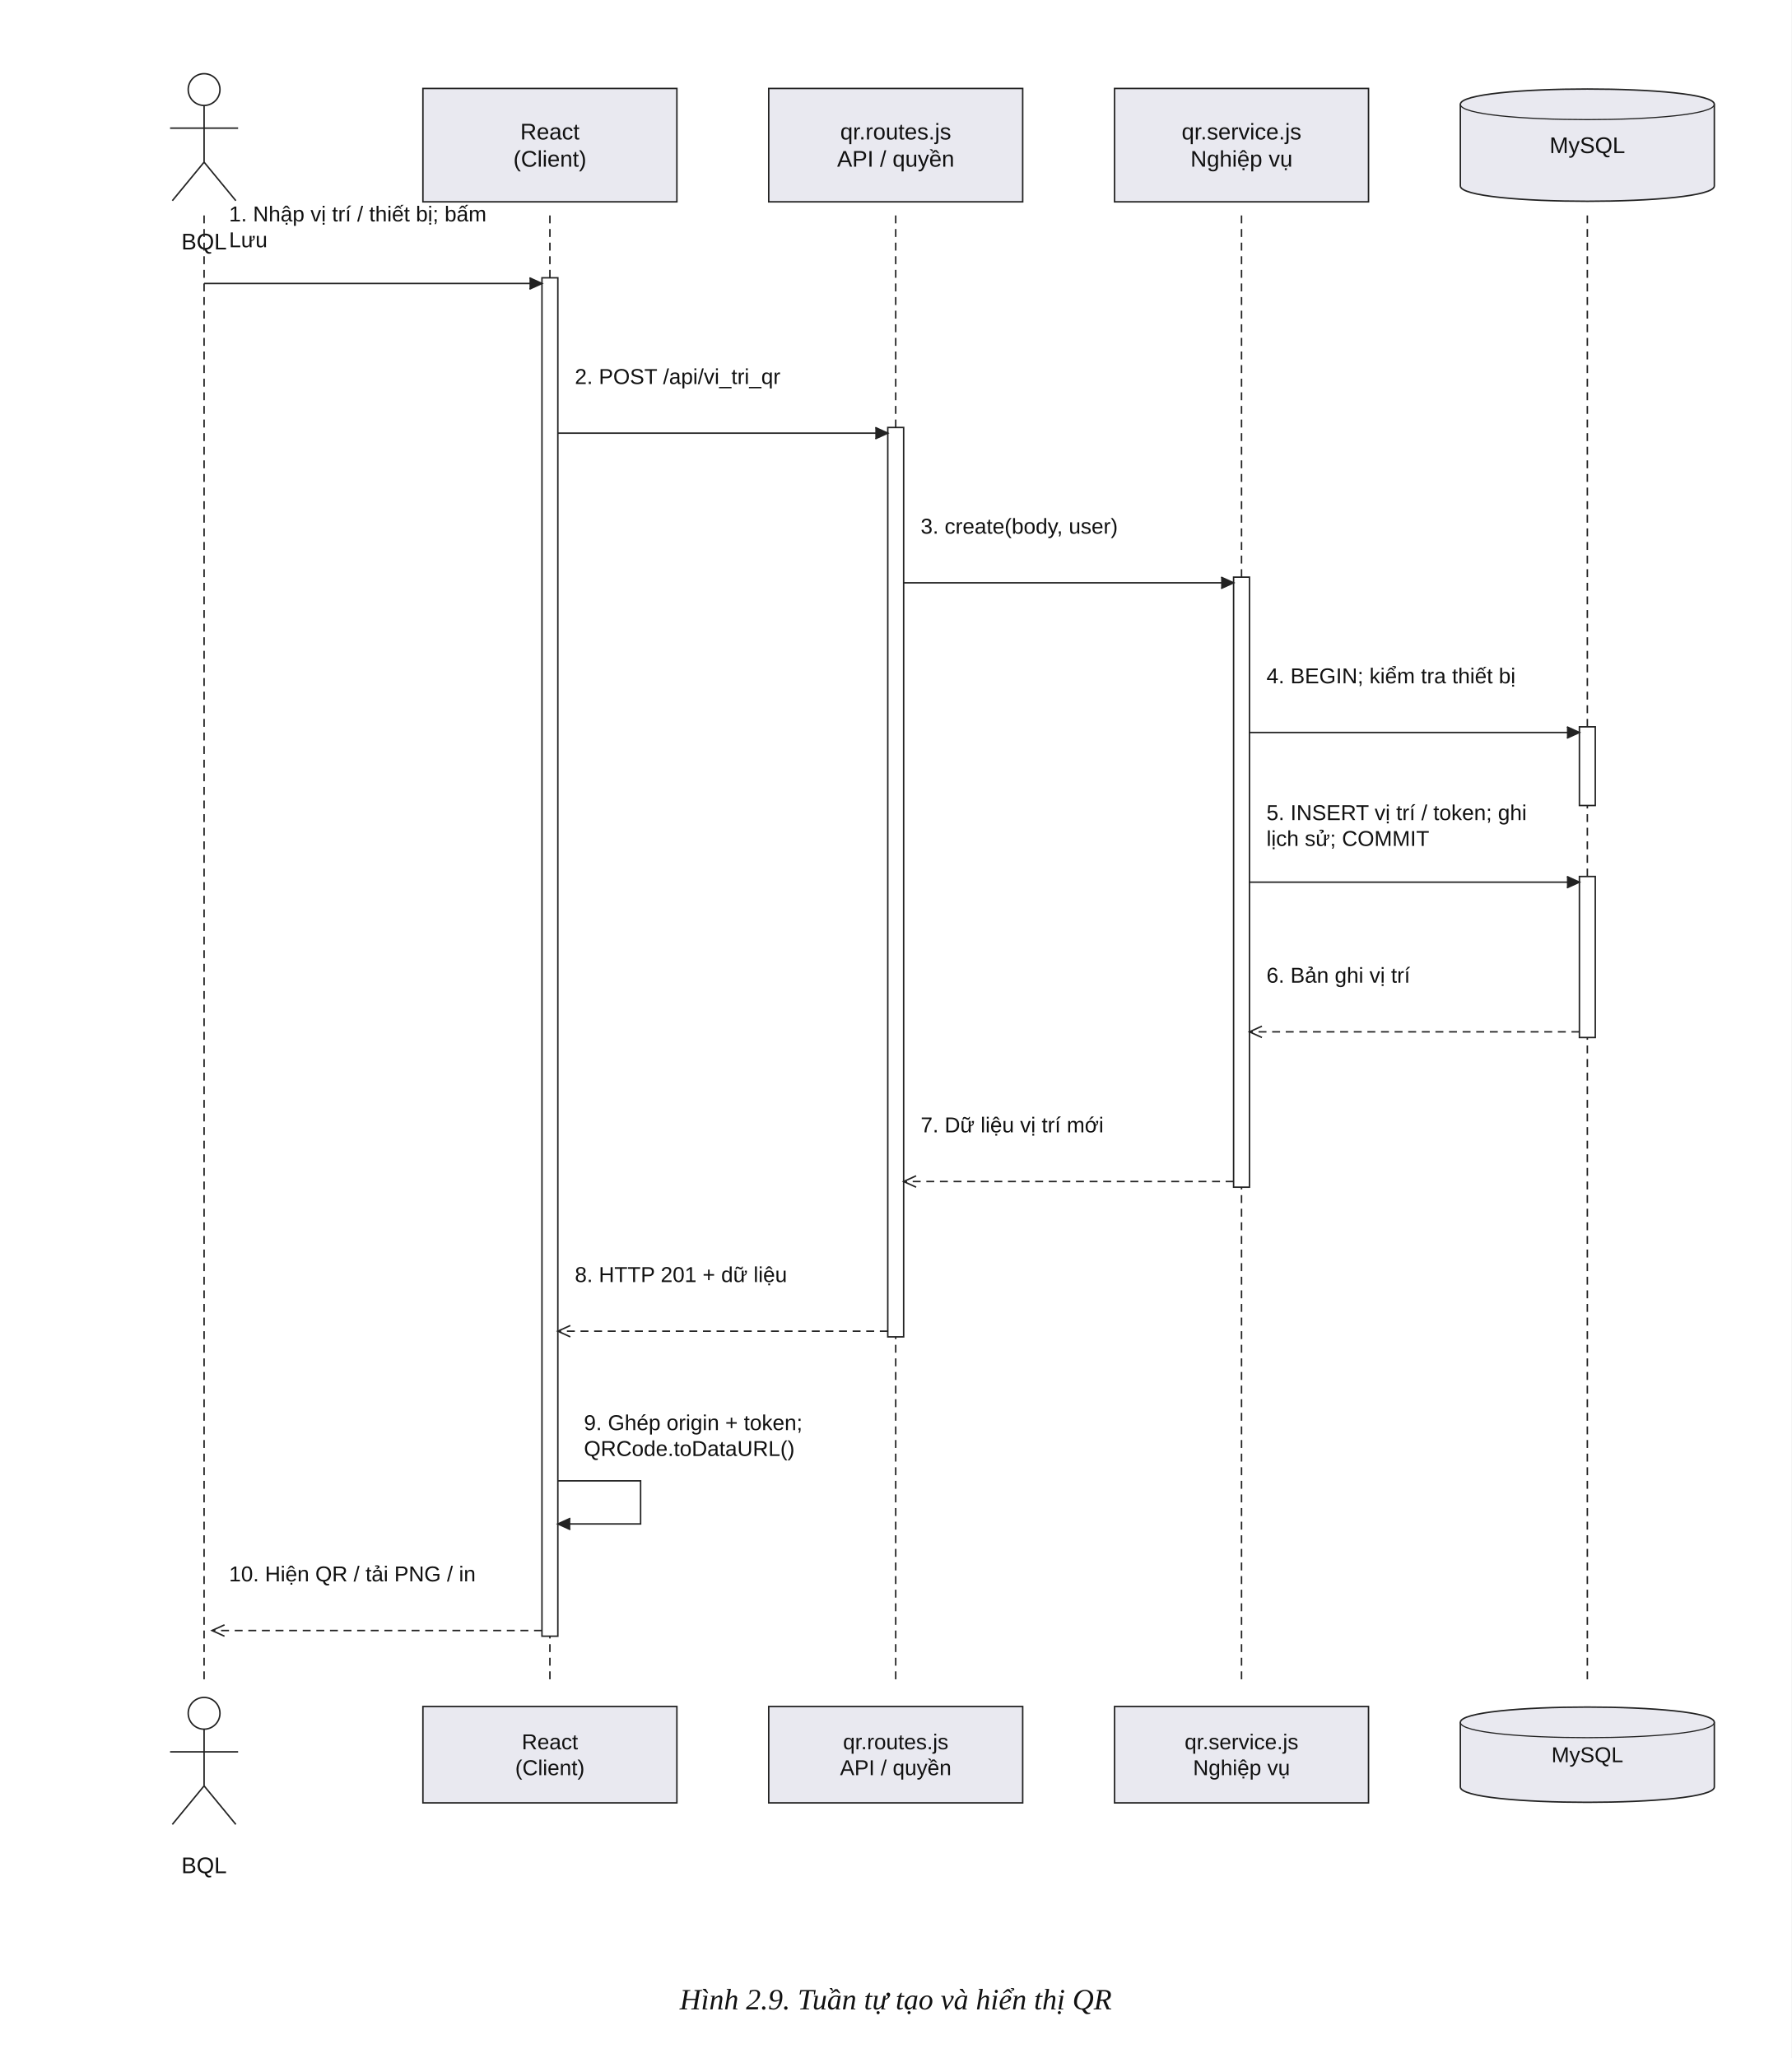
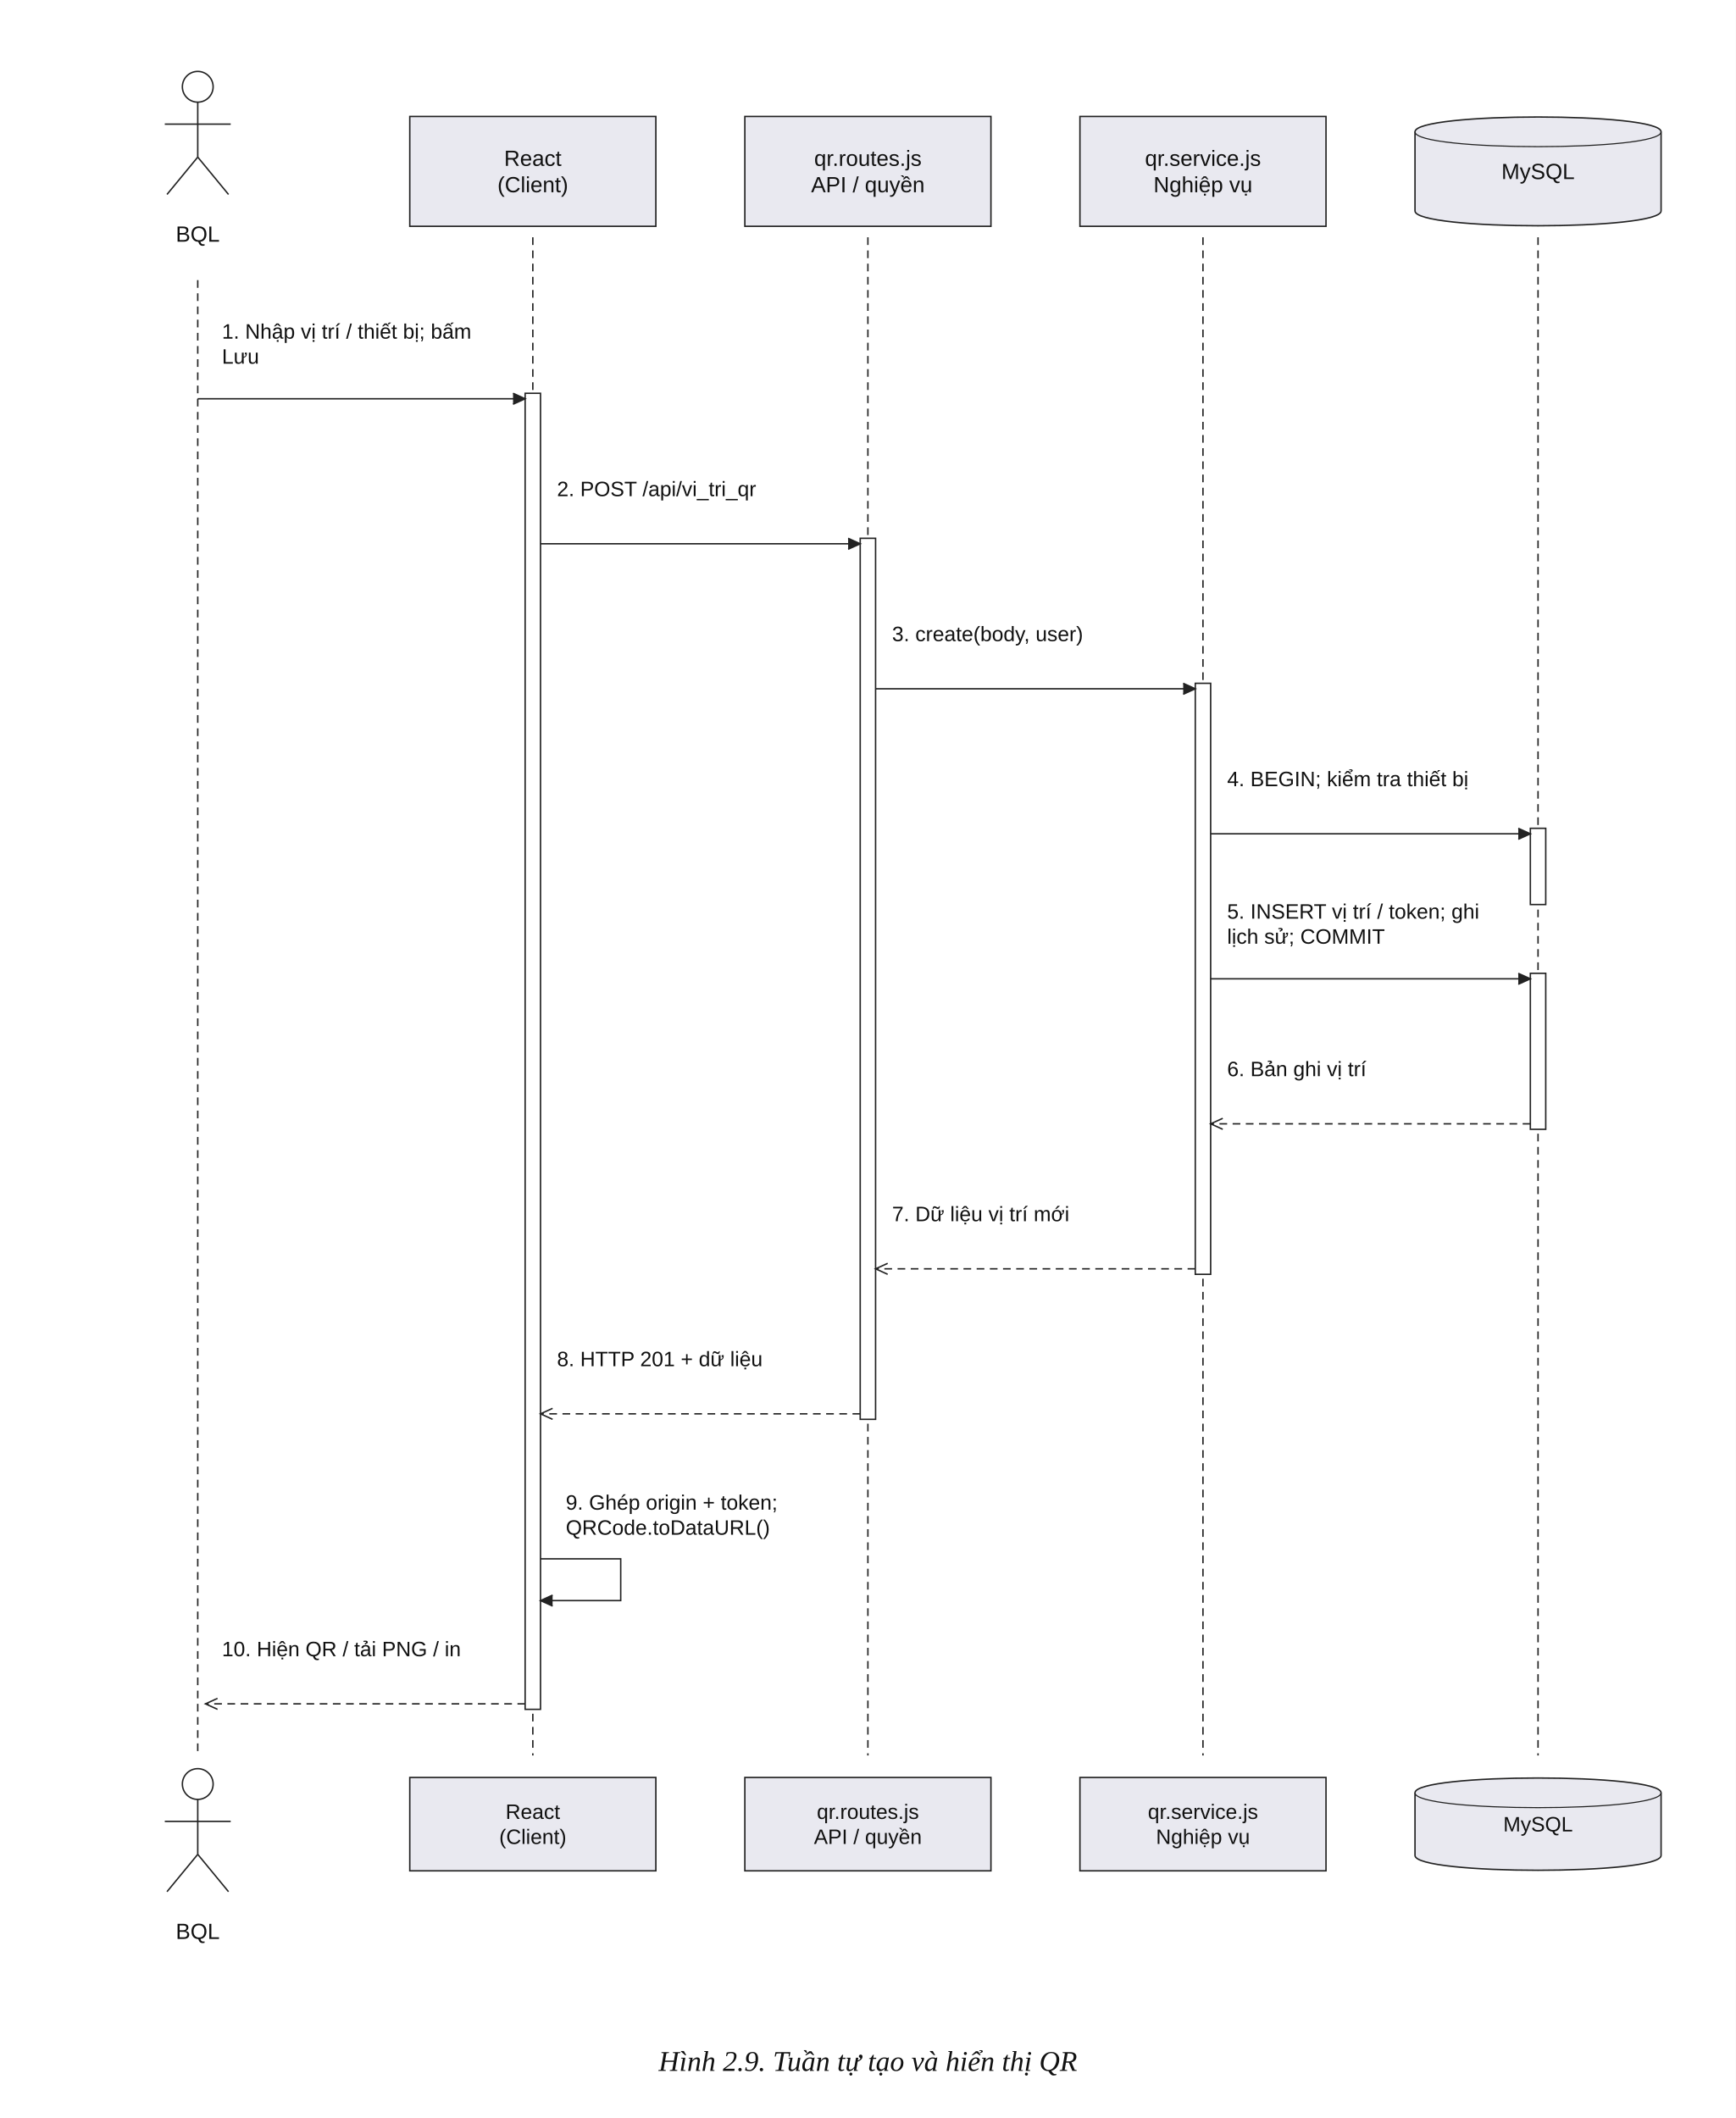
- <svg xmlns="http://www.w3.org/2000/svg" width="1580" height="1815" viewBox="0 0 1580 1815">
+ <svg xmlns="http://www.w3.org/2000/svg" width="1580" height="1928" viewBox="0 0 1580 1928">
  <rect width="100%" height="100%" fill="white" />
  <ellipse cx="180" cy="79" rx="14" ry="14" fill="#ffffff" stroke="#222222" stroke-width="1.3" />
  <polyline points="180,93 180,143" fill="none" stroke="#222222" stroke-width="1.3" />
  <polyline points="150,113 210,113" fill="none" stroke="#222222" stroke-width="1.3" />
  <polyline points="180,143 152,177" fill="none" stroke="#222222" stroke-width="1.3" />
  <polyline points="180,143 208,177" fill="none" stroke="#222222" stroke-width="1.3" />
  <rect x="105" y="181" width="150" height="64" rx="0" fill="none" stroke="none" stroke-width="1.3" />
  <text x="180" y="220" font-family="Arial, sans-serif" font-size="20" fill="#111111" text-anchor="middle">BQL</text>
-   <polyline points="180,190 180,1485" fill="none" stroke="#222222" stroke-width="1.3" stroke-dasharray="7 5" />
-   <ellipse cx="180" cy="1511" rx="14" ry="14" fill="#ffffff" stroke="#222222" stroke-width="1.3" />
-   <polyline points="180,1525 180,1575" fill="none" stroke="#222222" stroke-width="1.3" />
-   <polyline points="150,1545 210,1545" fill="none" stroke="#222222" stroke-width="1.3" />
-   <polyline points="180,1575 152,1609" fill="none" stroke="#222222" stroke-width="1.3" />
-   <polyline points="180,1575 208,1609" fill="none" stroke="#222222" stroke-width="1.3" />
-   <rect x="105" y="1613" width="150" height="64" rx="0" fill="none" stroke="none" stroke-width="1.3" />
-   <text x="180" y="1652" font-family="Arial, sans-serif" font-size="20" fill="#111111" text-anchor="middle">BQL</text>
-   <rect x="373" y="78" width="224" height="100" rx="0" fill="#e9e9f0" stroke="#222222" stroke-width="1.3" />
-   <text x="485" y="123" font-family="Arial, sans-serif" font-size="20" fill="#111111" text-anchor="middle">React</text>
-   <text x="485" y="147" font-family="Arial, sans-serif" font-size="20" fill="#111111" text-anchor="middle">(Client)</text>
-   <polyline points="485,190 485,1485" fill="none" stroke="#222222" stroke-width="1.3" stroke-dasharray="7 5" />
-   <rect x="373" y="1505" width="224" height="85" rx="0" fill="#e9e9f0" stroke="#222222" stroke-width="1.3" />
-   <text x="485" y="1542.75" font-family="Arial, sans-serif" font-size="19" fill="#111111" text-anchor="middle">React</text>
-   <text x="485" y="1565.55" font-family="Arial, sans-serif" font-size="19" fill="#111111" text-anchor="middle">(Client)</text>
-   <rect x="678" y="78" width="224" height="100" rx="0" fill="#e9e9f0" stroke="#222222" stroke-width="1.3" />
-   <text x="790" y="123" font-family="Arial, sans-serif" font-size="20" fill="#111111" text-anchor="middle">qr.routes.js</text>
-   <text x="790" y="147" font-family="Arial, sans-serif" font-size="20" fill="#111111" text-anchor="middle">API / quyền</text>
-   <polyline points="790,190 790,1485" fill="none" stroke="#222222" stroke-width="1.3" stroke-dasharray="7 5" />
-   <rect x="678" y="1505" width="224" height="85" rx="0" fill="#e9e9f0" stroke="#222222" stroke-width="1.3" />
-   <text x="790" y="1542.75" font-family="Arial, sans-serif" font-size="19" fill="#111111" text-anchor="middle">qr.routes.js</text>
-   <text x="790" y="1565.55" font-family="Arial, sans-serif" font-size="19" fill="#111111" text-anchor="middle">API / quyền</text>
-   <rect x="983" y="78" width="224" height="100" rx="0" fill="#e9e9f0" stroke="#222222" stroke-width="1.3" />
-   <text x="1095" y="123" font-family="Arial, sans-serif" font-size="20" fill="#111111" text-anchor="middle">qr.service.js</text>
-   <text x="1095" y="147" font-family="Arial, sans-serif" font-size="20" fill="#111111" text-anchor="middle">Nghiệp vụ</text>
-   <polyline points="1095,190 1095,1485" fill="none" stroke="#222222" stroke-width="1.3" stroke-dasharray="7 5" />
-   <rect x="983" y="1505" width="224" height="85" rx="0" fill="#e9e9f0" stroke="#222222" stroke-width="1.3" />
-   <text x="1095" y="1542.75" font-family="Arial, sans-serif" font-size="19" fill="#111111" text-anchor="middle">qr.service.js</text>
-   <text x="1095" y="1565.55" font-family="Arial, sans-serif" font-size="19" fill="#111111" text-anchor="middle">Nghiệp vụ</text>
-   <path d="M1288,92 C1288,74 1512,74 1512,92 L1512,164 C1512,182 1288,182 1288,164 Z" fill="#e9e9f0" stroke="#222222" stroke-width="1.3" />
-   <path d="M1288,92 C1288,110 1512,110 1512,92" fill="none" stroke="#222222" />
-   <text x="1400" y="135" font-family="Arial, sans-serif" font-size="20" fill="#111111" text-anchor="middle">MySQL</text>
-   <polyline points="1400,190 1400,1485" fill="none" stroke="#222222" stroke-width="1.3" stroke-dasharray="7 5" />
-   <path d="M1288,1519 C1288,1501 1512,1501 1512,1519 L1512,1576 C1512,1594 1288,1594 1288,1576 Z" fill="#e9e9f0" stroke="#222222" stroke-width="1.3" />
-   <path d="M1288,1519 C1288,1537 1512,1537 1512,1519" fill="none" stroke="#222222" />
-   <text x="1400" y="1554.15" font-family="Arial, sans-serif" font-size="19" fill="#111111" text-anchor="middle">MySQL</text>
-   <rect x="1393" y="773" width="14" height="142" rx="0" fill="#ffffff" stroke="#222222" stroke-width="1.3" />
-   <rect x="1088" y="509" width="14" height="538" rx="0" fill="#ffffff" stroke="#222222" stroke-width="1.3" />
-   <rect x="783" y="377" width="14" height="802" rx="0" fill="#ffffff" stroke="#222222" stroke-width="1.3" />
-   <rect x="478" y="245" width="14" height="1198" rx="0" fill="#ffffff" stroke="#222222" stroke-width="1.3" />
-   <rect x="1393" y="641" width="14" height="69.4" rx="0" fill="#ffffff" stroke="#222222" stroke-width="1.3" />
-   <polyline points="180,250 478,250" fill="none" stroke="#222222" stroke-width="1.3" />
-   <polyline points="467,255 478,250 467,245" fill="#222222" stroke="#222222" stroke-width="1.3" />
-   <rect x="194" y="156" width="277" height="88" rx="0" fill="none" stroke="none" stroke-width="1.3" />
-   <text x="202" y="195.25" font-family="Arial, sans-serif" font-size="19" fill="#111111" text-anchor="start">1. Nhập vị trí / thiết bị; bấm</text>
-   <text x="202" y="218.05" font-family="Arial, sans-serif" font-size="19" fill="#111111" text-anchor="start">Lưu</text>
-   <polyline points="492,382 783,382" fill="none" stroke="#222222" stroke-width="1.3" />
-   <polyline points="772,387 783,382 772,377" fill="#222222" stroke="#222222" stroke-width="1.3" />
-   <rect x="499" y="288" width="277" height="88" rx="0" fill="none" stroke="none" stroke-width="1.3" />
-   <text x="507" y="338.65" font-family="Arial, sans-serif" font-size="19" fill="#111111" text-anchor="start">2. POST /api/vi_tri_qr</text>
-   <polyline points="797,514 1088,514" fill="none" stroke="#222222" stroke-width="1.3" />
-   <polyline points="1077,519 1088,514 1077,509" fill="#222222" stroke="#222222" stroke-width="1.3" />
-   <rect x="804" y="420" width="277" height="88" rx="0" fill="none" stroke="none" stroke-width="1.3" />
-   <text x="812" y="470.65" font-family="Arial, sans-serif" font-size="19" fill="#111111" text-anchor="start">3. create(body, user)</text>
-   <polyline points="1102,646 1393,646" fill="none" stroke="#222222" stroke-width="1.3" />
-   <polyline points="1382,651 1393,646 1382,641" fill="#222222" stroke="#222222" stroke-width="1.3" />
-   <rect x="1109" y="552" width="277" height="88" rx="0" fill="none" stroke="none" stroke-width="1.3" />
-   <text x="1117" y="602.65" font-family="Arial, sans-serif" font-size="19" fill="#111111" text-anchor="start">4. BEGIN; kiểm tra thiết bị</text>
-   <polyline points="1102,778 1393,778" fill="none" stroke="#222222" stroke-width="1.3" />
-   <polyline points="1382,783 1393,778 1382,773" fill="#222222" stroke="#222222" stroke-width="1.3" />
-   <rect x="1109" y="684" width="277" height="88" rx="0" fill="none" stroke="none" stroke-width="1.3" />
-   <text x="1117" y="723.25" font-family="Arial, sans-serif" font-size="19" fill="#111111" text-anchor="start">5. INSERT vị trí / token; ghi</text>
-   <text x="1117" y="746.05" font-family="Arial, sans-serif" font-size="19" fill="#111111" text-anchor="start">lịch sử; COMMIT</text>
-   <polyline points="1393,910 1102,910" fill="none" stroke="#222222" stroke-width="1.3" stroke-dasharray="7 5" />
-   <polyline points="1113,905 1102,910 1113,915" fill="none" stroke="#222222" stroke-width="1.3" />
-   <rect x="1109" y="816" width="277" height="88" rx="0" fill="none" stroke="none" stroke-width="1.3" />
-   <text x="1117" y="866.65" font-family="Arial, sans-serif" font-size="19" fill="#111111" text-anchor="start">6. Bản ghi vị trí</text>
-   <polyline points="1088,1042 797,1042" fill="none" stroke="#222222" stroke-width="1.3" stroke-dasharray="7 5" />
-   <polyline points="808,1037 797,1042 808,1047" fill="none" stroke="#222222" stroke-width="1.3" />
-   <rect x="804" y="948" width="277" height="88" rx="0" fill="none" stroke="none" stroke-width="1.3" />
-   <text x="812" y="998.65" font-family="Arial, sans-serif" font-size="19" fill="#111111" text-anchor="start">7. Dữ liệu vị trí mới</text>
-   <polyline points="783,1174 492,1174" fill="none" stroke="#222222" stroke-width="1.3" stroke-dasharray="7 5" />
-   <polyline points="503,1169 492,1174 503,1179" fill="none" stroke="#222222" stroke-width="1.3" />
-   <rect x="499" y="1080" width="277" height="88" rx="0" fill="none" stroke="none" stroke-width="1.3" />
-   <text x="507" y="1130.65" font-family="Arial, sans-serif" font-size="19" fill="#111111" text-anchor="start">8. HTTP 201 + dữ liệu</text>
-   <polyline points="492,1306 565,1306 565,1344 492,1344" fill="none" stroke="#222222" stroke-width="1.3" />
-   <polyline points="503,1339 492,1344 503,1349" fill="#222222" stroke="#222222" stroke-width="1.3" />
-   <rect x="507" y="1230" width="245" height="72" rx="0" fill="none" stroke="none" stroke-width="1.3" />
-   <text x="515" y="1261.25" font-family="Arial, sans-serif" font-size="19" fill="#111111" text-anchor="start">9. Ghép origin + token;</text>
-   <text x="515" y="1284.05" font-family="Arial, sans-serif" font-size="19" fill="#111111" text-anchor="start">QRCode.toDataURL()</text>
-   <polyline points="478,1438 187,1438" fill="none" stroke="#222222" stroke-width="1.3" stroke-dasharray="7 5" />
-   <polyline points="198,1433 187,1438 198,1443" fill="none" stroke="#222222" stroke-width="1.3" />
-   <rect x="194" y="1344" width="277" height="88" rx="0" fill="none" stroke="none" stroke-width="1.3" />
-   <text x="202" y="1394.65" font-family="Arial, sans-serif" font-size="19" fill="#111111" text-anchor="start">10. Hiện QR / tải PNG / in</text>
-   <rect x="25" y="1738" width="1530" height="50" rx="0" fill="none" stroke="none" stroke-width="1.3" />
-   <text x="790" y="1772.1" font-family="Times New Roman, serif" font-size="26" fill="#111111" text-anchor="middle" font-style="italic">Hình 2.9. Tuần tự tạo và hiển thị QR</text>
+   <polyline points="180,255 180,1598" fill="none" stroke="#222222" stroke-width="1.3" stroke-dasharray="7 5" />
+   <ellipse cx="180" cy="1624" rx="14" ry="14" fill="#ffffff" stroke="#222222" stroke-width="1.3" />
+   <polyline points="180,1638 180,1688" fill="none" stroke="#222222" stroke-width="1.3" />
+   <polyline points="150,1658 210,1658" fill="none" stroke="#222222" stroke-width="1.3" />
+   <polyline points="180,1688 152,1722" fill="none" stroke="#222222" stroke-width="1.3" />
+   <polyline points="180,1688 208,1722" fill="none" stroke="#222222" stroke-width="1.3" />
+   <rect x="105" y="1726" width="150" height="64" rx="0" fill="none" stroke="none" stroke-width="1.3" />
+   <text x="180" y="1765" font-family="Arial, sans-serif" font-size="20" fill="#111111" text-anchor="middle">BQL</text>
+   <rect x="373" y="106" width="224" height="100" rx="0" fill="#e9e9f0" stroke="#222222" stroke-width="1.3" />
+   <text x="485" y="151" font-family="Arial, sans-serif" font-size="20" fill="#111111" text-anchor="middle">React</text>
+   <text x="485" y="175" font-family="Arial, sans-serif" font-size="20" fill="#111111" text-anchor="middle">(Client)</text>
+   <polyline points="485,216 485,1598" fill="none" stroke="#222222" stroke-width="1.3" stroke-dasharray="7 5" />
+   <rect x="373" y="1618" width="224" height="85" rx="0" fill="#e9e9f0" stroke="#222222" stroke-width="1.3" />
+   <text x="485" y="1655.75" font-family="Arial, sans-serif" font-size="19" fill="#111111" text-anchor="middle">React</text>
+   <text x="485" y="1678.55" font-family="Arial, sans-serif" font-size="19" fill="#111111" text-anchor="middle">(Client)</text>
+   <rect x="678" y="106" width="224" height="100" rx="0" fill="#e9e9f0" stroke="#222222" stroke-width="1.3" />
+   <text x="790" y="151" font-family="Arial, sans-serif" font-size="20" fill="#111111" text-anchor="middle">qr.routes.js</text>
+   <text x="790" y="175" font-family="Arial, sans-serif" font-size="20" fill="#111111" text-anchor="middle">API / quyền</text>
+   <polyline points="790,216 790,1598" fill="none" stroke="#222222" stroke-width="1.3" stroke-dasharray="7 5" />
+   <rect x="678" y="1618" width="224" height="85" rx="0" fill="#e9e9f0" stroke="#222222" stroke-width="1.3" />
+   <text x="790" y="1655.75" font-family="Arial, sans-serif" font-size="19" fill="#111111" text-anchor="middle">qr.routes.js</text>
+   <text x="790" y="1678.55" font-family="Arial, sans-serif" font-size="19" fill="#111111" text-anchor="middle">API / quyền</text>
+   <rect x="983" y="106" width="224" height="100" rx="0" fill="#e9e9f0" stroke="#222222" stroke-width="1.3" />
+   <text x="1095" y="151" font-family="Arial, sans-serif" font-size="20" fill="#111111" text-anchor="middle">qr.service.js</text>
+   <text x="1095" y="175" font-family="Arial, sans-serif" font-size="20" fill="#111111" text-anchor="middle">Nghiệp vụ</text>
+   <polyline points="1095,216 1095,1598" fill="none" stroke="#222222" stroke-width="1.3" stroke-dasharray="7 5" />
+   <rect x="983" y="1618" width="224" height="85" rx="0" fill="#e9e9f0" stroke="#222222" stroke-width="1.3" />
+   <text x="1095" y="1655.75" font-family="Arial, sans-serif" font-size="19" fill="#111111" text-anchor="middle">qr.service.js</text>
+   <text x="1095" y="1678.55" font-family="Arial, sans-serif" font-size="19" fill="#111111" text-anchor="middle">Nghiệp vụ</text>
+   <path d="M1288,120 C1288,102 1512,102 1512,120 L1512,192 C1512,210 1288,210 1288,192 Z" fill="#e9e9f0" stroke="#222222" stroke-width="1.3" />
+   <path d="M1288,120 C1288,138 1512,138 1512,120" fill="none" stroke="#222222" />
+   <text x="1400" y="163" font-family="Arial, sans-serif" font-size="20" fill="#111111" text-anchor="middle">MySQL</text>
+   <polyline points="1400,216 1400,1598" fill="none" stroke="#222222" stroke-width="1.3" stroke-dasharray="7 5" />
+   <path d="M1288,1632 C1288,1614 1512,1614 1512,1632 L1512,1689 C1512,1707 1288,1707 1288,1689 Z" fill="#e9e9f0" stroke="#222222" stroke-width="1.3" />
+   <path d="M1288,1632 C1288,1650 1512,1650 1512,1632" fill="none" stroke="#222222" />
+   <text x="1400" y="1667.15" font-family="Arial, sans-serif" font-size="19" fill="#111111" text-anchor="middle">MySQL</text>
+   <rect x="1393" y="886" width="14" height="142" rx="0" fill="#ffffff" stroke="#222222" stroke-width="1.3" />
+   <rect x="1088" y="622" width="14" height="538" rx="0" fill="#ffffff" stroke="#222222" stroke-width="1.3" />
+   <rect x="783" y="490" width="14" height="802" rx="0" fill="#ffffff" stroke="#222222" stroke-width="1.3" />
+   <rect x="478" y="358" width="14" height="1198" rx="0" fill="#ffffff" stroke="#222222" stroke-width="1.3" />
+   <rect x="1393" y="754" width="14" height="69.4" rx="0" fill="#ffffff" stroke="#222222" stroke-width="1.3" />
+   <polyline points="180,363 478,363" fill="none" stroke="#222222" stroke-width="1.3" />
+   <polyline points="467,368 478,363 467,358" fill="#222222" stroke="#222222" stroke-width="1.3" />
+   <rect x="194" y="269" width="277" height="88" rx="0" fill="none" stroke="none" stroke-width="1.3" />
+   <text x="202" y="308.25" font-family="Arial, sans-serif" font-size="19" fill="#111111" text-anchor="start">1. Nhập vị trí / thiết bị; bấm</text>
+   <text x="202" y="331.05" font-family="Arial, sans-serif" font-size="19" fill="#111111" text-anchor="start">Lưu</text>
+   <polyline points="492,495 783,495" fill="none" stroke="#222222" stroke-width="1.3" />
+   <polyline points="772,500 783,495 772,490" fill="#222222" stroke="#222222" stroke-width="1.3" />
+   <rect x="499" y="401" width="277" height="88" rx="0" fill="none" stroke="none" stroke-width="1.3" />
+   <text x="507" y="451.65" font-family="Arial, sans-serif" font-size="19" fill="#111111" text-anchor="start">2. POST /api/vi_tri_qr</text>
+   <polyline points="797,627 1088,627" fill="none" stroke="#222222" stroke-width="1.3" />
+   <polyline points="1077,632 1088,627 1077,622" fill="#222222" stroke="#222222" stroke-width="1.3" />
+   <rect x="804" y="533" width="277" height="88" rx="0" fill="none" stroke="none" stroke-width="1.3" />
+   <text x="812" y="583.65" font-family="Arial, sans-serif" font-size="19" fill="#111111" text-anchor="start">3. create(body, user)</text>
+   <polyline points="1102,759 1393,759" fill="none" stroke="#222222" stroke-width="1.3" />
+   <polyline points="1382,764 1393,759 1382,754" fill="#222222" stroke="#222222" stroke-width="1.3" />
+   <rect x="1109" y="665" width="277" height="88" rx="0" fill="none" stroke="none" stroke-width="1.3" />
+   <text x="1117" y="715.65" font-family="Arial, sans-serif" font-size="19" fill="#111111" text-anchor="start">4. BEGIN; kiểm tra thiết bị</text>
+   <polyline points="1102,891 1393,891" fill="none" stroke="#222222" stroke-width="1.3" />
+   <polyline points="1382,896 1393,891 1382,886" fill="#222222" stroke="#222222" stroke-width="1.3" />
+   <rect x="1109" y="797" width="277" height="88" rx="0" fill="none" stroke="none" stroke-width="1.3" />
+   <text x="1117" y="836.25" font-family="Arial, sans-serif" font-size="19" fill="#111111" text-anchor="start">5. INSERT vị trí / token; ghi</text>
+   <text x="1117" y="859.05" font-family="Arial, sans-serif" font-size="19" fill="#111111" text-anchor="start">lịch sử; COMMIT</text>
+   <polyline points="1393,1023 1102,1023" fill="none" stroke="#222222" stroke-width="1.3" stroke-dasharray="7 5" />
+   <polyline points="1113,1018 1102,1023 1113,1028" fill="none" stroke="#222222" stroke-width="1.3" />
+   <rect x="1109" y="929" width="277" height="88" rx="0" fill="none" stroke="none" stroke-width="1.3" />
+   <text x="1117" y="979.65" font-family="Arial, sans-serif" font-size="19" fill="#111111" text-anchor="start">6. Bản ghi vị trí</text>
+   <polyline points="1088,1155 797,1155" fill="none" stroke="#222222" stroke-width="1.3" stroke-dasharray="7 5" />
+   <polyline points="808,1150 797,1155 808,1160" fill="none" stroke="#222222" stroke-width="1.3" />
+   <rect x="804" y="1061" width="277" height="88" rx="0" fill="none" stroke="none" stroke-width="1.3" />
+   <text x="812" y="1111.65" font-family="Arial, sans-serif" font-size="19" fill="#111111" text-anchor="start">7. Dữ liệu vị trí mới</text>
+   <polyline points="783,1287 492,1287" fill="none" stroke="#222222" stroke-width="1.3" stroke-dasharray="7 5" />
+   <polyline points="503,1282 492,1287 503,1292" fill="none" stroke="#222222" stroke-width="1.3" />
+   <rect x="499" y="1193" width="277" height="88" rx="0" fill="none" stroke="none" stroke-width="1.3" />
+   <text x="507" y="1243.65" font-family="Arial, sans-serif" font-size="19" fill="#111111" text-anchor="start">8. HTTP 201 + dữ liệu</text>
+   <polyline points="492,1419 565,1419 565,1457 492,1457" fill="none" stroke="#222222" stroke-width="1.3" />
+   <polyline points="503,1452 492,1457 503,1462" fill="#222222" stroke="#222222" stroke-width="1.3" />
+   <rect x="507" y="1343" width="245" height="72" rx="0" fill="none" stroke="none" stroke-width="1.3" />
+   <text x="515" y="1374.25" font-family="Arial, sans-serif" font-size="19" fill="#111111" text-anchor="start">9. Ghép origin + token;</text>
+   <text x="515" y="1397.05" font-family="Arial, sans-serif" font-size="19" fill="#111111" text-anchor="start">QRCode.toDataURL()</text>
+   <polyline points="478,1551 187,1551" fill="none" stroke="#222222" stroke-width="1.3" stroke-dasharray="7 5" />
+   <polyline points="198,1546 187,1551 198,1556" fill="none" stroke="#222222" stroke-width="1.3" />
+   <rect x="194" y="1457" width="277" height="88" rx="0" fill="none" stroke="none" stroke-width="1.3" />
+   <text x="202" y="1507.65" font-family="Arial, sans-serif" font-size="19" fill="#111111" text-anchor="start">10. Hiện QR / tải PNG / in</text>
+   <rect x="25" y="1851" width="1530" height="50" rx="0" fill="none" stroke="none" stroke-width="1.3" />
+   <text x="790" y="1885.1" font-family="Times New Roman, serif" font-size="26" fill="#111111" text-anchor="middle" font-style="italic">Hình 2.9. Tuần tự tạo và hiển thị QR</text>
</svg>
